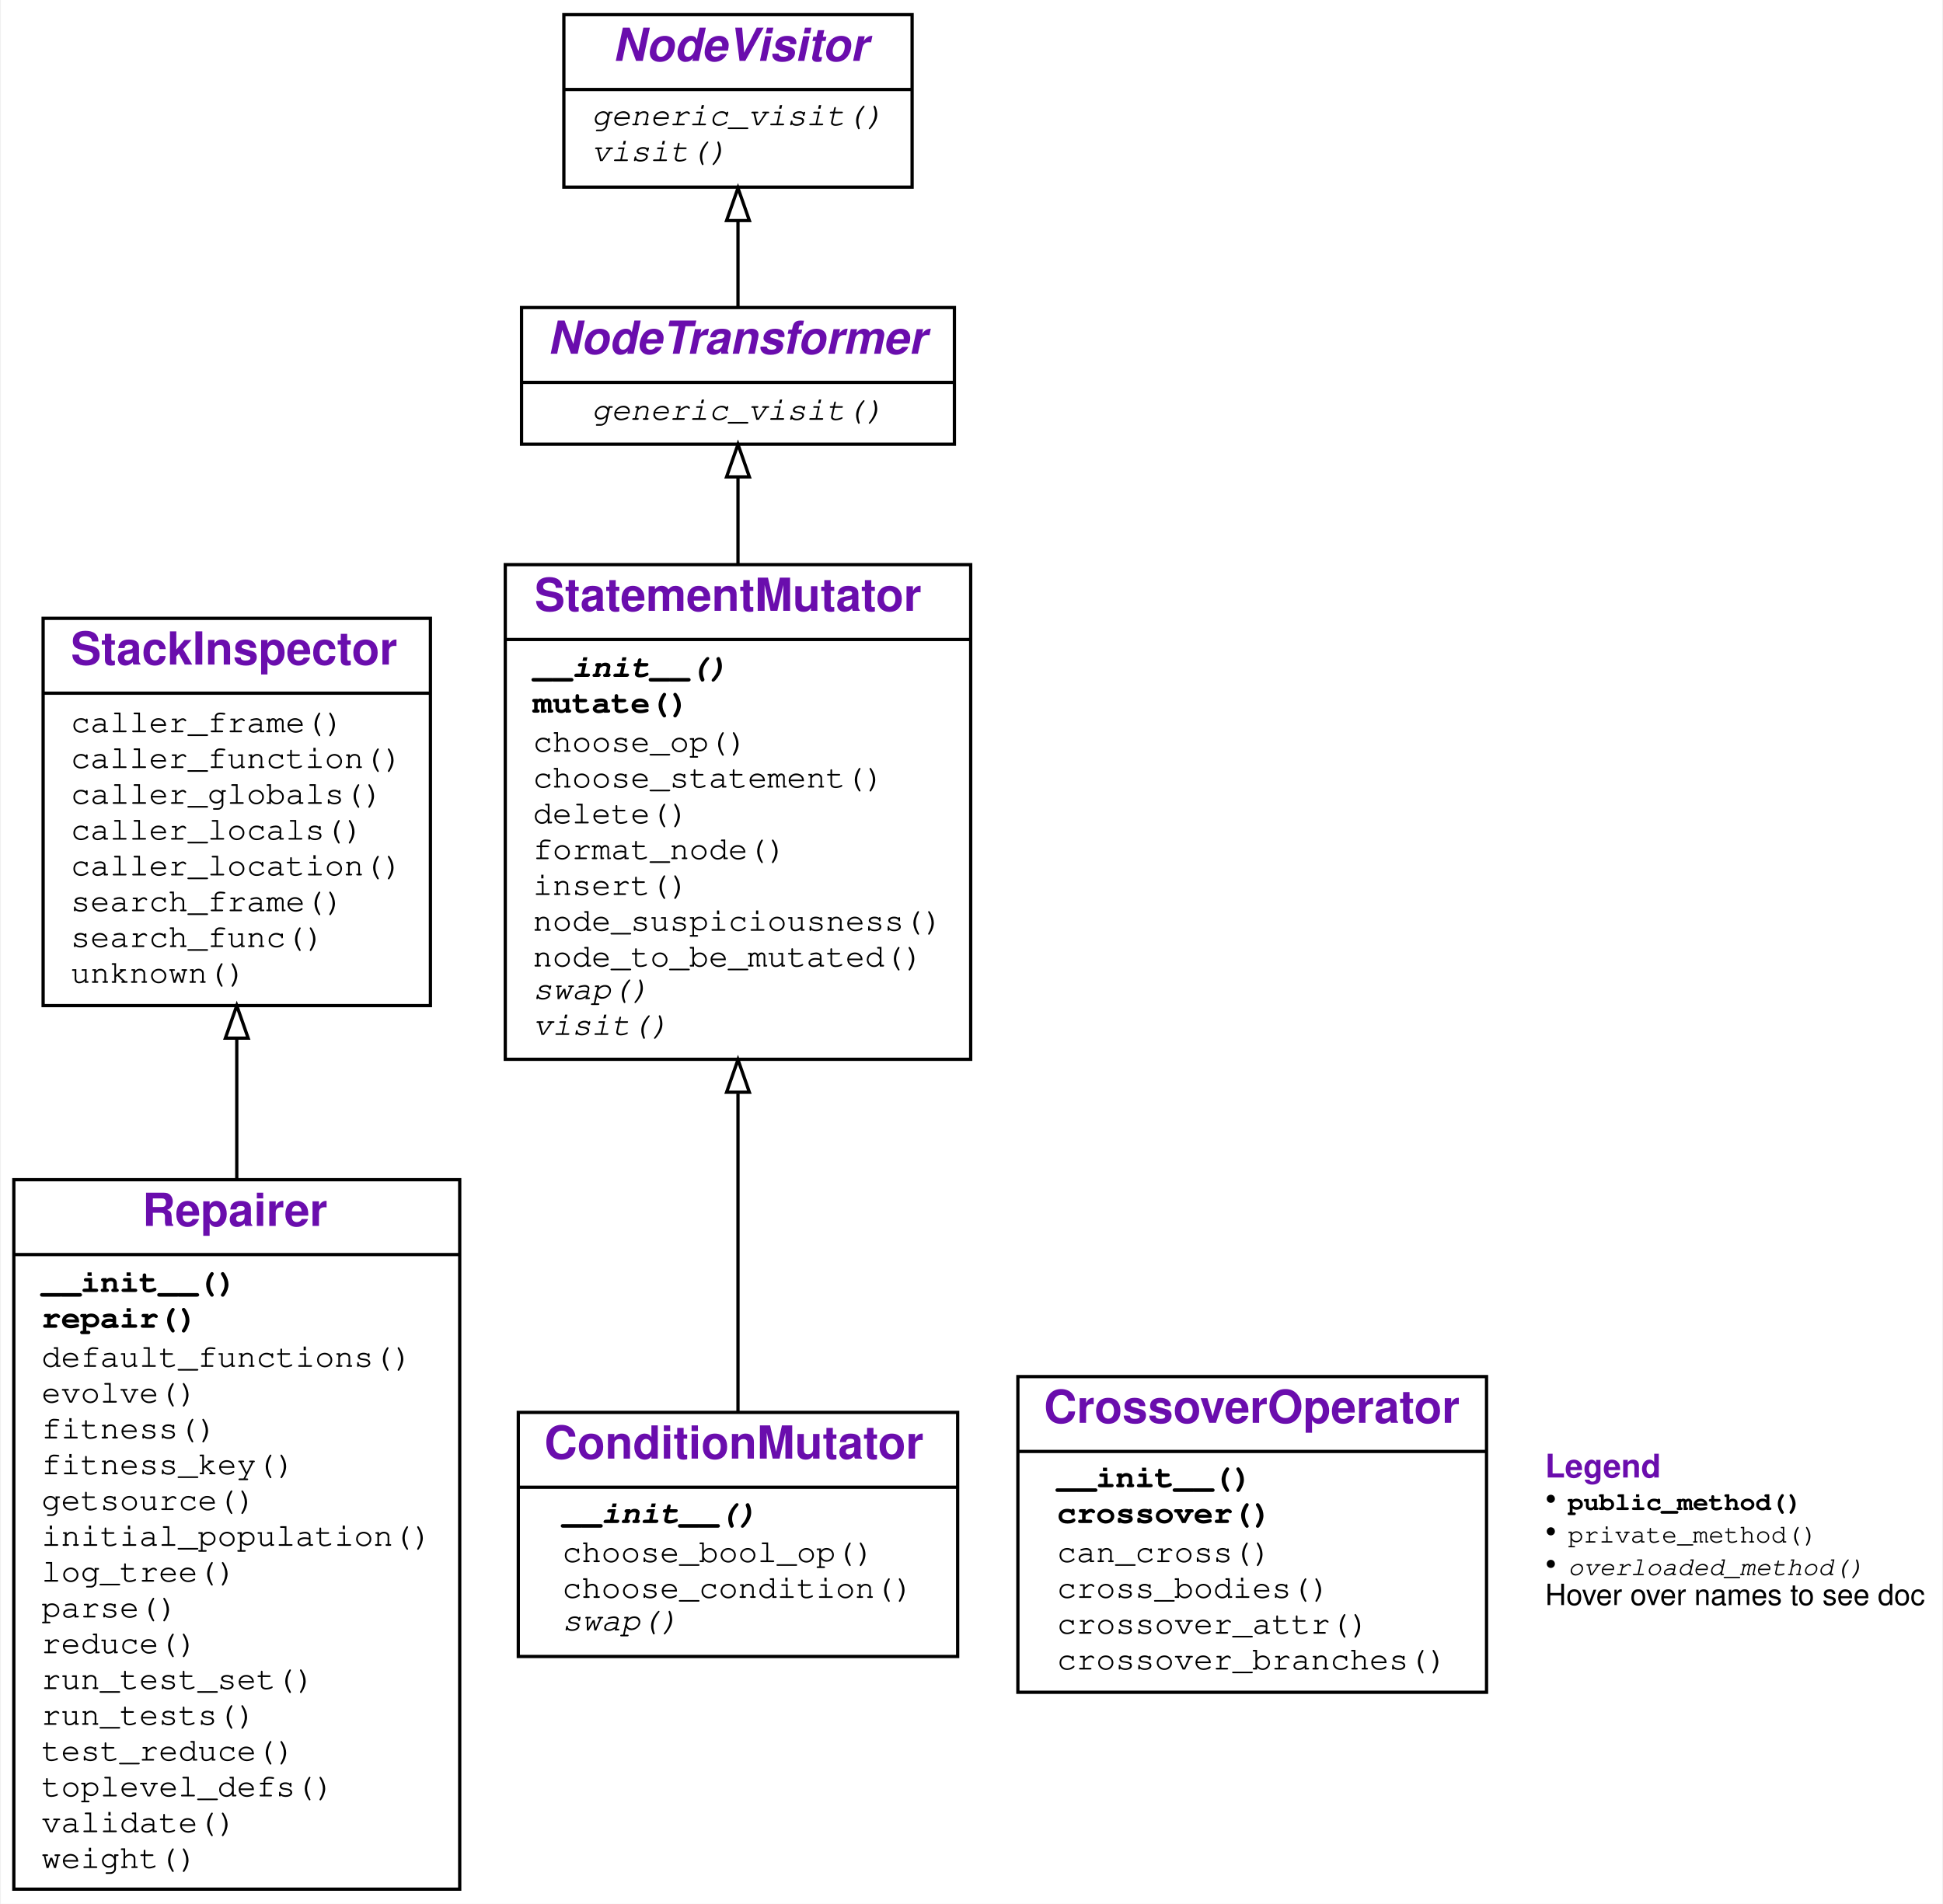
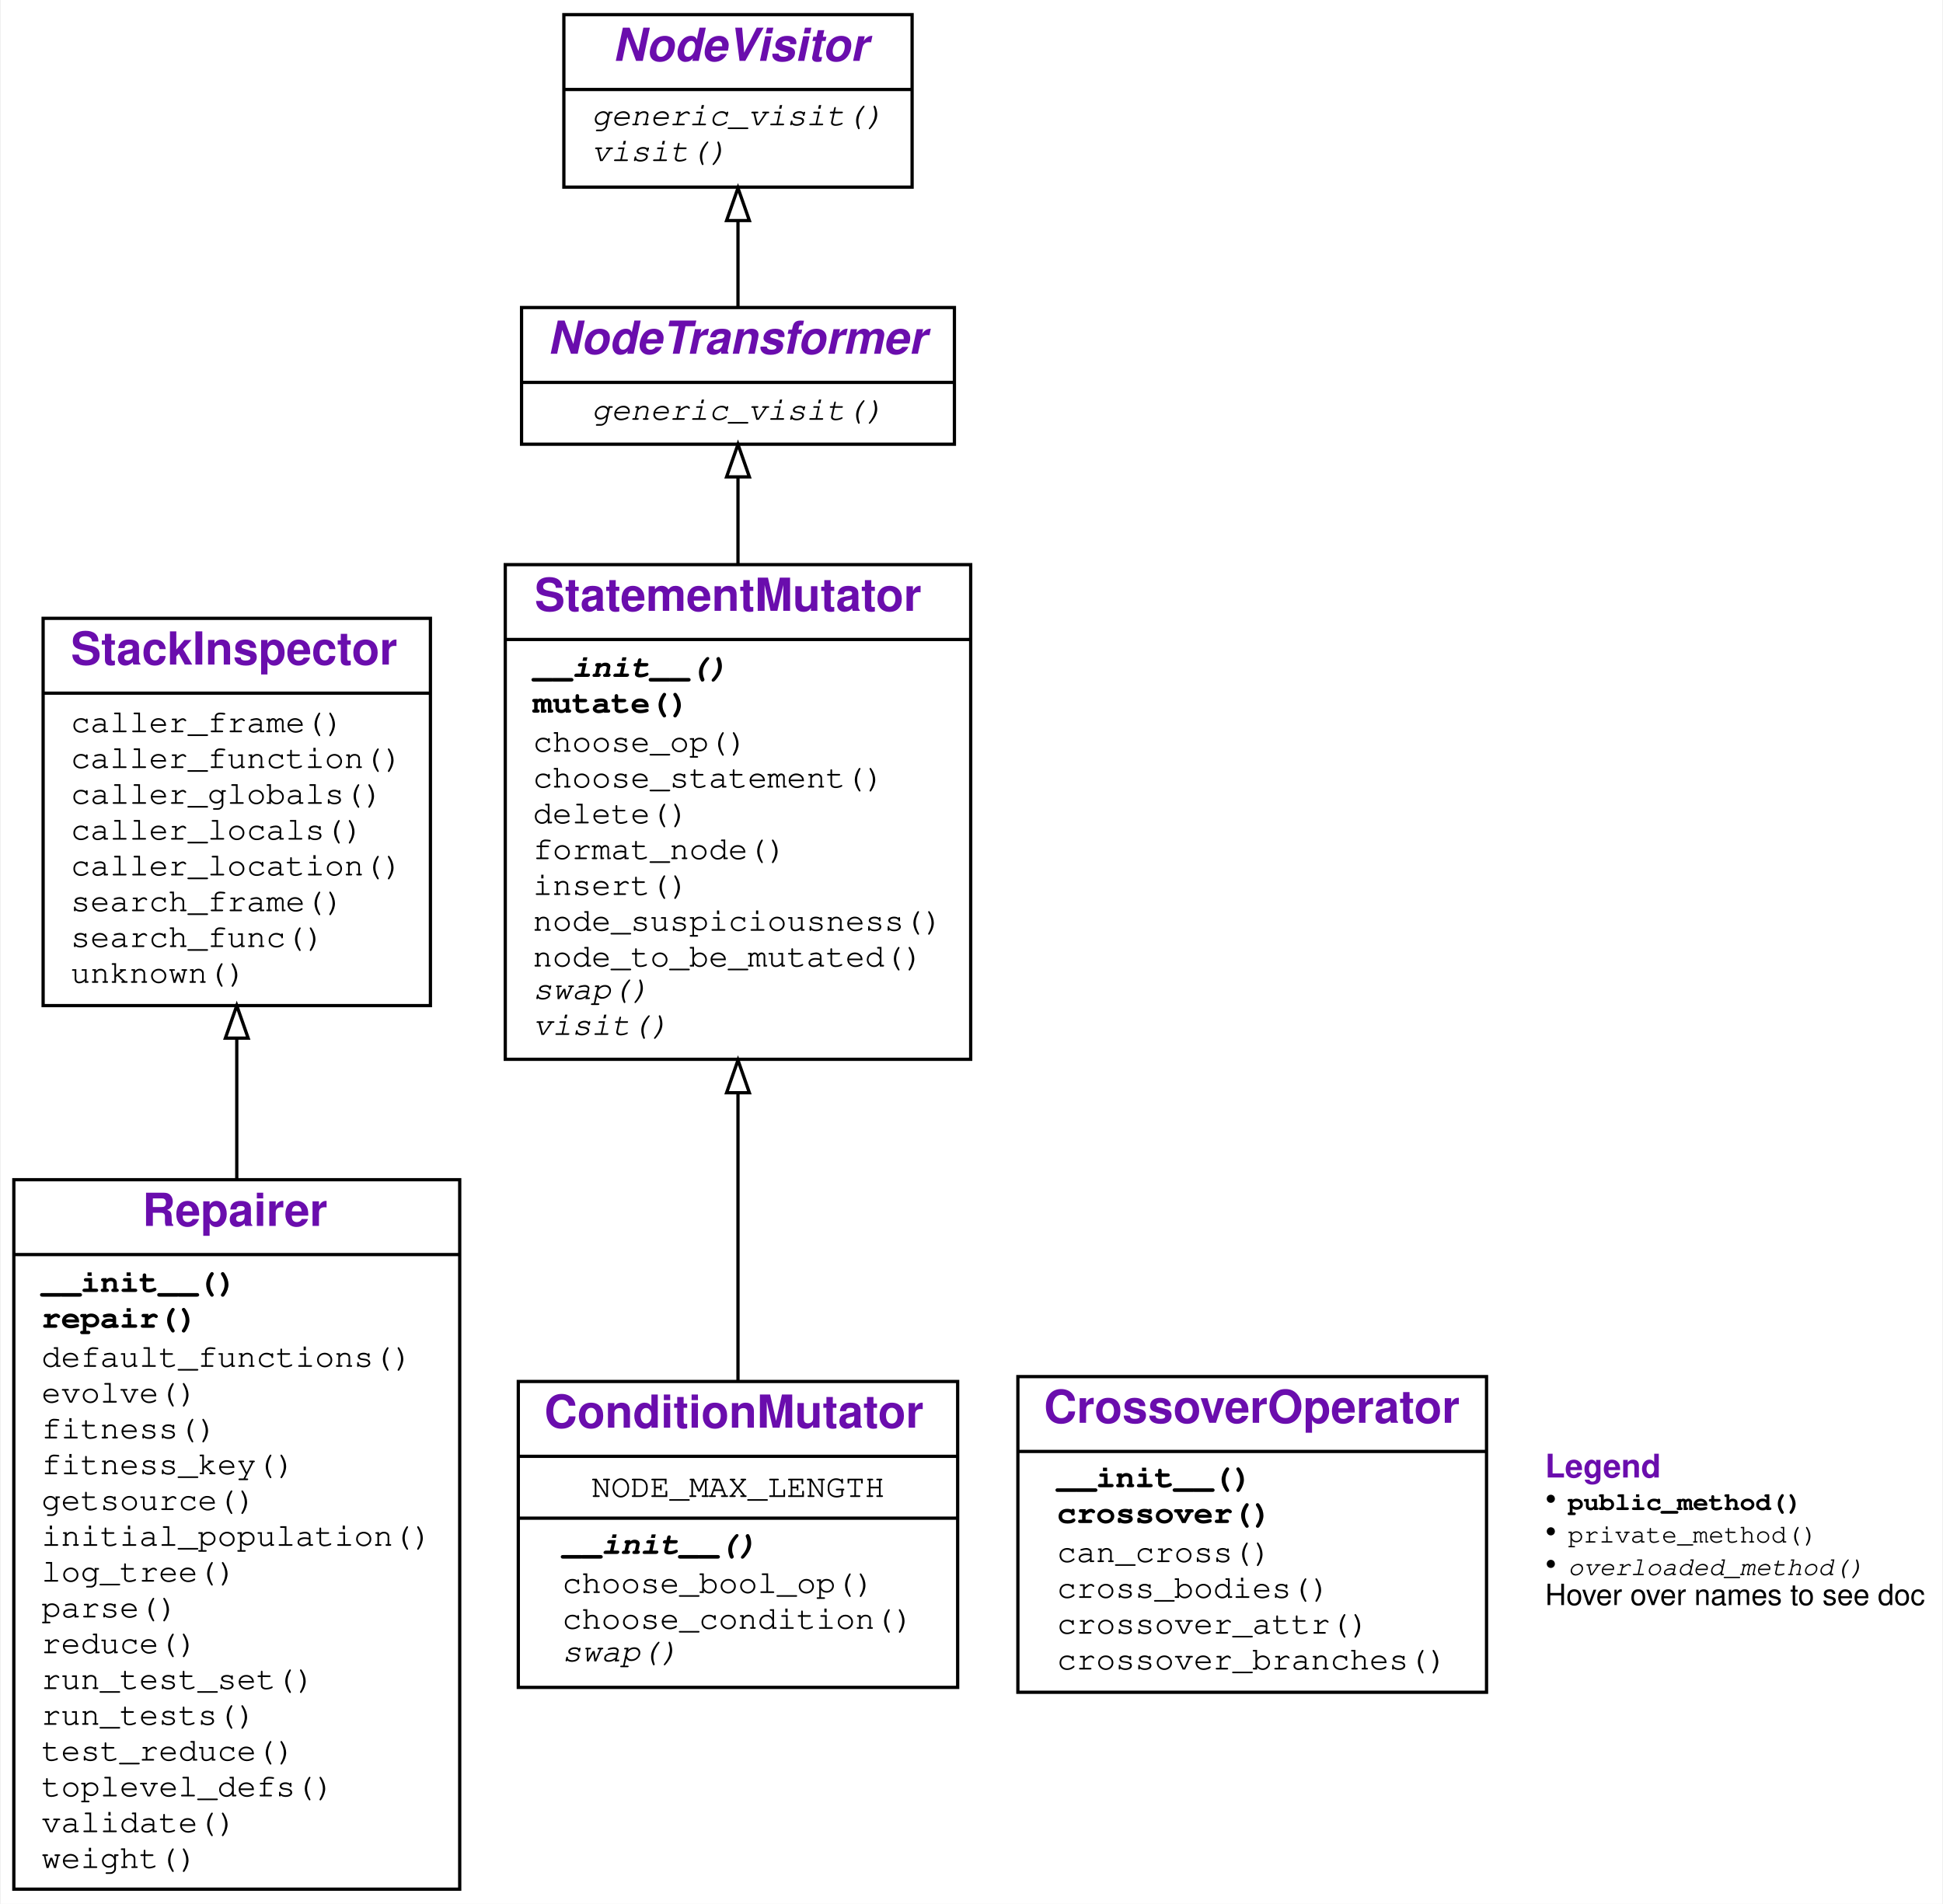
<svg xmlns="http://www.w3.org/2000/svg" xmlns:xlink="http://www.w3.org/1999/xlink" width="597pt" height="585pt" viewBox="0.00 0.00 596.50 585.00">
  <g id="graph0" class="graph" transform="scale(1 1) rotate(0) translate(4 581)">
    <g id="a_graph0">
      <a xlink:title="Repairer class hierarchy">
        <polygon fill="#ffffff" stroke="transparent" points="-4,4 -4,-581 592.5,-581 592.5,4 -4,4" />
      </a>
    </g>
    <g id="node1" class="node">
      <g id="a_node1">
        <a xlink:href="#" xlink:title="class Repairer:&#10;A class for automatic repair of Python programs">
          <polygon fill="none" stroke="#000000" points="0,-.5 0,-218.5 137,-218.5 137,-.5 0,-.5" />
          <text text-anchor="start" x="39.5" y="-204.3" font-family="Raleway, Helvetica, Arial, sans-serif" font-weight="bold" font-size="14.00" fill="#6a0dad">Repairer</text>
          <polyline fill="none" stroke="#000000" points="0,-195.5 137,-195.5 " />
          <g id="a_node1_0">
            <a xlink:href="#" xlink:title="Repairer">
              <g id="a_node1_1">
                <a xlink:href="#" xlink:title="__init__(self, debugger, targets=None, sources=None, log=False, mutator_class=&lt;class '__main__.StatementMutator'&gt;, crossover_class=&lt;class '__main__.CrossoverOperator'&gt;, reducer_class=&lt;class 'DeltaDebugger.DeltaDebugger'&gt;, globals=None):&#10;Constructor.&#10;`debugger`: a `DifferenceDebugger` to take tests and coverage from.&#10;`targets`: a list of functions/modules to be repaired.&#10;(default: the covered functions in `debugger`, except tests)&#10;`sources`: a list of functions/modules to take repairs from.&#10;(default: same as `targets`)&#10;`globals`: if given, a `globals()` dict for executing targets&#10;(default: `globals()` of caller)">
                  <text text-anchor="start" x="8.5" y="-184" font-family="'Fira Mono', 'Source Code Pro', 'Courier', monospace" font-weight="bold" font-size="10.00" fill="#000000">__init__()</text>
                </a>
              </g>
              <g id="a_node1_2">
                <a xlink:href="#" xlink:title="repair(self, population_size=40, iterations=100):&#10;Repair the function we collected test runs from.&#10;Use a population size of `population_size` and&#10;at most `iterations` iterations.&#10;Returns the AST of the repaired function.">
                  <text text-anchor="start" x="8.5" y="-173" font-family="'Fira Mono', 'Source Code Pro', 'Courier', monospace" font-weight="bold" font-size="10.00" fill="#000000">repair()</text>
                </a>
              </g>
              <g id="a_node1_3">
                <a xlink:href="#" xlink:title="default_functions(self):&#10;Return the set of functions to be repaired.&#10;Functions whose names start or end in `test` are excluded.">
                  <text text-anchor="start" x="8.5" y="-161" font-family="'Fira Mono', 'Source Code Pro', 'Courier', monospace" font-size="10.00" fill="#000000">default_functions()</text>
                </a>
              </g>
              <g id="a_node1_4">
                <a xlink:href="#" xlink:title="evolve(self, population):&#10;Evolve the candidate population by mutating and crossover.">
                  <text text-anchor="start" x="8.5" y="-150" font-family="'Fira Mono', 'Source Code Pro', 'Courier', monospace" font-size="10.00" fill="#000000">evolve()</text>
                </a>
              </g>
              <g id="a_node1_5">
                <a xlink:href="#" xlink:title="fitness(self, tree):&#10;Test `tree`, returning its fitness">
                  <text text-anchor="start" x="8.5" y="-139" font-family="'Fira Mono', 'Source Code Pro', 'Courier', monospace" font-size="10.00" fill="#000000">fitness()</text>
                </a>
              </g>
              <g id="a_node1_6">
                <a xlink:href="#" xlink:title="fitness_key(self, tree):&#10;Key to be used for sorting the population">
                  <text text-anchor="start" x="8.5" y="-128" font-family="'Fira Mono', 'Source Code Pro', 'Courier', monospace" font-size="10.00" fill="#000000">fitness_key()</text>
                </a>
              </g>
              <g id="a_node1_7">
                <a xlink:href="#" xlink:title="getsource(self, item):&#10;Get the source for `item`. Can also be a string.">
                  <text text-anchor="start" x="8.5" y="-117" font-family="'Fira Mono', 'Source Code Pro', 'Courier', monospace" font-size="10.00" fill="#000000">getsource()</text>
                </a>
              </g>
              <g id="a_node1_8">
                <a xlink:href="#" xlink:title="initial_population(self, size):&#10;Return an initial population of size `size`">
                  <text text-anchor="start" x="8.5" y="-106" font-family="'Fira Mono', 'Source Code Pro', 'Courier', monospace" font-size="10.00" fill="#000000">initial_population()</text>
                </a>
              </g>
              <g id="a_node1_9">
                <a xlink:href="#" xlink:title="log_tree(self, description, tree):&#10;Print out `tree` as source code prefixed by `description`.">
                  <text text-anchor="start" x="8.5" y="-95" font-family="'Fira Mono', 'Source Code Pro', 'Courier', monospace" font-size="10.00" fill="#000000">log_tree()</text>
                </a>
              </g>
              <g id="a_node1_10">
                <a xlink:href="#" xlink:title="parse(self, items):&#10;Read in a set of items into a single tree">
                  <text text-anchor="start" x="8.5" y="-84" font-family="'Fira Mono', 'Source Code Pro', 'Courier', monospace" font-size="10.00" fill="#000000">parse()</text>
                </a>
              </g>
              <g id="a_node1_11">
                <a xlink:href="#" xlink:title="reduce(self, tree):&#10;Simplify `tree` using delta debugging.">
                  <text text-anchor="start" x="8.5" y="-73" font-family="'Fira Mono', 'Source Code Pro', 'Courier', monospace" font-size="10.00" fill="#000000">reduce()</text>
                </a>
              </g>
              <g id="a_node1_12">
                <a xlink:href="#" xlink:title="run_test_set(self, test_set, validate=False):&#10;Run given `test_set`&#10;(`DifferenceDebugger.PASS` or `DifferenceDebugger.FAIL`).&#10;If `validate` is set, check expectations.&#10;Return number of passed tests.">
                  <text text-anchor="start" x="8.5" y="-62" font-family="'Fira Mono', 'Source Code Pro', 'Courier', monospace" font-size="10.00" fill="#000000">run_test_set()</text>
                </a>
              </g>
              <g id="a_node1_13">
                <a xlink:href="#" xlink:title="run_tests(self, validate=False):&#10;Run passing and failing tests, returning weighted fitness.">
                  <text text-anchor="start" x="8.5" y="-51" font-family="'Fira Mono', 'Source Code Pro', 'Courier', monospace" font-size="10.00" fill="#000000">run_tests()</text>
                </a>
              </g>
              <g id="a_node1_14">
                <a xlink:href="#" xlink:title="test_reduce(self, source_lines, original_fitness):&#10;Test function for delta debugging.">
                  <text text-anchor="start" x="8.5" y="-40" font-family="'Fira Mono', 'Source Code Pro', 'Courier', monospace" font-size="10.00" fill="#000000">test_reduce()</text>
                </a>
              </g>
              <g id="a_node1_15">
                <a xlink:href="#" xlink:title="toplevel_defs(self, tree):&#10;Return a list of defined functions and classes in `tree`">
                  <text text-anchor="start" x="8.5" y="-29" font-family="'Fira Mono', 'Source Code Pro', 'Courier', monospace" font-size="10.00" fill="#000000">toplevel_defs()</text>
                </a>
              </g>
              <g id="a_node1_16">
                <a xlink:href="#" xlink:title="validate(self)">
                  <text text-anchor="start" x="8.5" y="-18" font-family="'Fira Mono', 'Source Code Pro', 'Courier', monospace" font-size="10.00" fill="#000000">validate()</text>
                </a>
              </g>
              <g id="a_node1_17">
                <a xlink:href="#" xlink:title="weight(self, test_set):&#10;Return the weight of `test_set`&#10;(`DifferenceDebugger.PASS` or `DifferenceDebugger.FAIL`).">
                  <text text-anchor="start" x="8.5" y="-7" font-family="'Fira Mono', 'Source Code Pro', 'Courier', monospace" font-size="10.00" fill="#000000">weight()</text>
                </a>
              </g>
            </a>
          </g>
        </a>
      </g>
    </g>
    <g id="node2" class="node">
      <g id="a_node2">
        <a xlink:href="Slicer.ipynb" xlink:title="class StackInspector:&#10;Provide functions to inspect the stack">
          <polygon fill="none" stroke="#000000" points="9,-272 9,-391 128,-391 128,-272 9,-272" />
          <text text-anchor="start" x="17.5" y="-376.8" font-family="Raleway, Helvetica, Arial, sans-serif" font-weight="bold" font-size="14.00" fill="#6a0dad">StackInspector</text>
          <polyline fill="none" stroke="#000000" points="9,-368 128,-368 " />
          <g id="a_node2_18">
            <a xlink:href="#" xlink:title="StackInspector">
              <g id="a_node2_19">
                <a xlink:href="Slicer.ipynb" xlink:title="caller_frame(self):&#10;Return the frame of the caller.">
                  <text text-anchor="start" x="17.5" y="-356" font-family="'Fira Mono', 'Source Code Pro', 'Courier', monospace" font-size="10.00" fill="#000000">caller_frame()</text>
                </a>
              </g>
              <g id="a_node2_20">
                <a xlink:href="Slicer.ipynb" xlink:title="caller_function(self):&#10;Return the calling function">
                  <text text-anchor="start" x="17.5" y="-345" font-family="'Fira Mono', 'Source Code Pro', 'Courier', monospace" font-size="10.00" fill="#000000">caller_function()</text>
                </a>
              </g>
              <g id="a_node2_21">
                <a xlink:href="Slicer.ipynb" xlink:title="caller_globals(self):&#10;Return the globals() environment of the caller.">
                  <text text-anchor="start" x="17.5" y="-334" font-family="'Fira Mono', 'Source Code Pro', 'Courier', monospace" font-size="10.00" fill="#000000">caller_globals()</text>
                </a>
              </g>
              <g id="a_node2_22">
                <a xlink:href="Slicer.ipynb" xlink:title="caller_locals(self):&#10;Return the locals() environment of the caller.">
                  <text text-anchor="start" x="17.5" y="-323" font-family="'Fira Mono', 'Source Code Pro', 'Courier', monospace" font-size="10.00" fill="#000000">caller_locals()</text>
                </a>
              </g>
              <g id="a_node2_23">
                <a xlink:href="Slicer.ipynb" xlink:title="caller_location(self):&#10;Return the location (func, lineno) of the caller.">
                  <text text-anchor="start" x="17.5" y="-312" font-family="'Fira Mono', 'Source Code Pro', 'Courier', monospace" font-size="10.00" fill="#000000">caller_location()</text>
                </a>
              </g>
              <g id="a_node2_24">
                <a xlink:href="Slicer.ipynb" xlink:title="search_frame(self, name):&#10;Return a pair (`frame`, `item`)&#10;in which the function `name` is defined as `item`.">
                  <text text-anchor="start" x="17.5" y="-301" font-family="'Fira Mono', 'Source Code Pro', 'Courier', monospace" font-size="10.00" fill="#000000">search_frame()</text>
                </a>
              </g>
              <g id="a_node2_25">
                <a xlink:href="Slicer.ipynb" xlink:title="search_func(self, name):&#10;Search in callers for a definition of the function `name`">
                  <text text-anchor="start" x="17.5" y="-290" font-family="'Fira Mono', 'Source Code Pro', 'Courier', monospace" font-size="10.00" fill="#000000">search_func()</text>
                </a>
              </g>
              <g id="a_node2_26">
                <a xlink:href="Slicer.ipynb" xlink:title="unknown()">
                  <text text-anchor="start" x="17.5" y="-279" font-family="'Fira Mono', 'Source Code Pro', 'Courier', monospace" font-size="10.00" fill="#000000">unknown()</text>
                </a>
              </g>
            </a>
          </g>
        </a>
      </g>
    </g>
    <g id="edge1" class="edge">
      <path fill="none" stroke="#000000" d="M68.5,-218.549C68.5,-233.229 68.5,-247.954 68.5,-261.698" />
      <polygon fill="none" stroke="#000000" points="65,-261.999 68.5,-271.999 72,-261.999 65,-261.999" />
    </g>
    <g id="node3" class="node">
      <g id="a_node3">
        <a xlink:href="#" xlink:title="class ConditionMutator:&#10;Mutate conditions in an AST">
-           <polygon fill="none" stroke="#000000" points="155,-72 155,-147 290,-147 290,-72 155,-72" />
-           <text text-anchor="start" x="163" y="-132.8" font-family="Raleway, Helvetica, Arial, sans-serif" font-weight="bold" font-size="14.00" fill="#6a0dad">ConditionMutator</text>
-           <polyline fill="none" stroke="#000000" points="155,-124 290,-124 " />
+           <polygon fill="none" stroke="#000000" points="155,-62.5 155,-156.5 290,-156.5 290,-62.5 155,-62.5" />
+           <text text-anchor="start" x="163" y="-142.3" font-family="Raleway, Helvetica, Arial, sans-serif" font-weight="bold" font-size="14.00" fill="#6a0dad">ConditionMutator</text>
+           <polyline fill="none" stroke="#000000" points="155,-133.5 290,-133.5 " />
          <g id="a_node3_27">
            <a xlink:href="#" xlink:title="ConditionMutator">
-               <g id="a_node3_28">
+               <text text-anchor="start" x="177.5" y="-121" font-family="'Fira Mono', 'Source Code Pro', 'Courier', monospace" font-size="10.00" fill="#000000">NODE_MAX_LENGTH</text>
+             </a>
+           </g>
+           <polyline fill="none" stroke="#000000" points="155,-114.5 290,-114.5 " />
+           <g id="a_node3_28">
+             <a xlink:href="#" xlink:title="ConditionMutator">
+               <g id="a_node3_29">
                <a xlink:href="#" xlink:title="__init__(self, *args, **kwargs):&#10;Constructor. Arguments are as with `StatementMutator` constructor.">
-                   <text text-anchor="start" x="168.5" y="-113" font-family="'Fira Mono', 'Source Code Pro', 'Courier', monospace" font-weight="bold" font-style="italic" font-size="10.00" fill="#000000">__init__()</text>
-                 </a>
-               </g>
-               <g id="a_node3_29">
+                   <text text-anchor="start" x="168.5" y="-103.5" font-family="'Fira Mono', 'Source Code Pro', 'Courier', monospace" font-weight="bold" font-style="italic" font-size="10.00" fill="#000000">__init__()</text>
+                 </a>
+               </g>
+               <g id="a_node3_30">
                <a xlink:href="#" xlink:title="choose_bool_op(self)">
-                   <text text-anchor="start" x="168.5" y="-101" font-family="'Fira Mono', 'Source Code Pro', 'Courier', monospace" font-size="10.00" fill="#000000">choose_bool_op()</text>
-                 </a>
-               </g>
-               <g id="a_node3_30">
+                   <text text-anchor="start" x="168.5" y="-91.5" font-family="'Fira Mono', 'Source Code Pro', 'Courier', monospace" font-size="10.00" fill="#000000">choose_bool_op()</text>
+                 </a>
+               </g>
+               <g id="a_node3_31">
                <a xlink:href="#" xlink:title="choose_condition(self):&#10;Return a random condition from source.">
-                   <text text-anchor="start" x="168.5" y="-90" font-family="'Fira Mono', 'Source Code Pro', 'Courier', monospace" font-size="10.00" fill="#000000">choose_condition()</text>
-                 </a>
-               </g>
-               <g id="a_node3_31">
+                   <text text-anchor="start" x="168.5" y="-80.5" font-family="'Fira Mono', 'Source Code Pro', 'Courier', monospace" font-size="10.00" fill="#000000">choose_condition()</text>
+                 </a>
+               </g>
+               <g id="a_node3_32">
                <a xlink:href="#" xlink:title="swap(self, node):&#10;Replace `node` condition by a condition from `source`">
-                   <text text-anchor="start" x="168.5" y="-80" font-family="'Fira Mono', 'Source Code Pro', 'Courier', monospace" font-style="italic" font-size="10.00" fill="#000000">swap()</text>
+                   <text text-anchor="start" x="168.5" y="-70.5" font-family="'Fira Mono', 'Source Code Pro', 'Courier', monospace" font-style="italic" font-size="10.00" fill="#000000">swap()</text>
                </a>
              </g>
            </a>
          </g>
        </a>
      </g>
    </g>
    <g id="node4" class="node">
      <g id="a_node4">
        <a xlink:href="#" xlink:title="class StatementMutator:&#10;Mutate statements in an AST for automated repair.">
          <polygon fill="none" stroke="#000000" points="151,-255.5 151,-407.5 294,-407.5 294,-255.5 151,-255.5" />
          <text text-anchor="start" x="160" y="-393.3" font-family="Raleway, Helvetica, Arial, sans-serif" font-weight="bold" font-size="14.00" fill="#6a0dad">StatementMutator</text>
          <polyline fill="none" stroke="#000000" points="151,-384.5 294,-384.5 " />
-           <g id="a_node4_32">
+           <g id="a_node4_33">
            <a xlink:href="#" xlink:title="StatementMutator">
-               <g id="a_node4_33">
+               <g id="a_node4_34">
                <a xlink:href="#" xlink:title="__init__(self, suspiciousness_func=None, source=None, log=False):&#10;Constructor.&#10;`suspiciousness_func` is a function that takes a location&#10;(function, line_number) and returns a suspiciousness value&#10;between 0 and 1.0. If not given, all locations get the&#10;same suspiciousness of 1.0.&#10;`source` is a list of statements to choose from.">
                  <text text-anchor="start" x="159.5" y="-373" font-family="'Fira Mono', 'Source Code Pro', 'Courier', monospace" font-weight="bold" font-style="italic" font-size="10.00" fill="#000000">__init__()</text>
                </a>
              </g>
-               <g id="a_node4_34">
+               <g id="a_node4_35">
                <a xlink:href="#" xlink:title="mutate(self, tree):&#10;Mutate the given AST `tree` in place. Return mutated tree.">
                  <text text-anchor="start" x="159.5" y="-362" font-family="'Fira Mono', 'Source Code Pro', 'Courier', monospace" font-weight="bold" font-size="10.00" fill="#000000">mutate()</text>
                </a>
              </g>
-               <g id="a_node4_35">
+               <g id="a_node4_36">
                <a xlink:href="#" xlink:title="choose_op(self)">
                  <text text-anchor="start" x="159.5" y="-350" font-family="'Fira Mono', 'Source Code Pro', 'Courier', monospace" font-size="10.00" fill="#000000">choose_op()</text>
                </a>
              </g>
-               <g id="a_node4_36">
+               <g id="a_node4_37">
                <a xlink:href="#" xlink:title="choose_statement(self)">
                  <text text-anchor="start" x="159.5" y="-339" font-family="'Fira Mono', 'Source Code Pro', 'Courier', monospace" font-size="10.00" fill="#000000">choose_statement()</text>
                </a>
              </g>
-               <g id="a_node4_37">
+               <g id="a_node4_38">
                <a xlink:href="#" xlink:title="delete(self, node):&#10;Delete `node`.">
                  <text text-anchor="start" x="159.5" y="-328" font-family="'Fira Mono', 'Source Code Pro', 'Courier', monospace" font-size="10.00" fill="#000000">delete()</text>
                </a>
              </g>
-               <g id="a_node4_38">
+               <g id="a_node4_39">
                <a xlink:href="#" xlink:title="format_node(self, node):&#10;Return a string representation for `node`.">
                  <text text-anchor="start" x="159.5" y="-317" font-family="'Fira Mono', 'Source Code Pro', 'Courier', monospace" font-size="10.00" fill="#000000">format_node()</text>
                </a>
              </g>
-               <g id="a_node4_39">
+               <g id="a_node4_40">
                <a xlink:href="#" xlink:title="insert(self, node):&#10;Insert a random node from `source` after `node`">
                  <text text-anchor="start" x="159.5" y="-306" font-family="'Fira Mono', 'Source Code Pro', 'Courier', monospace" font-size="10.00" fill="#000000">insert()</text>
                </a>
              </g>
-               <g id="a_node4_40">
+               <g id="a_node4_41">
                <a xlink:href="#" xlink:title="node_suspiciousness(self, stmt, func_name)">
                  <text text-anchor="start" x="159.5" y="-295" font-family="'Fira Mono', 'Source Code Pro', 'Courier', monospace" font-size="10.00" fill="#000000">node_suspiciousness()</text>
                </a>
              </g>
-               <g id="a_node4_41">
+               <g id="a_node4_42">
                <a xlink:href="#" xlink:title="node_to_be_mutated(self, tree)">
                  <text text-anchor="start" x="159.5" y="-284" font-family="'Fira Mono', 'Source Code Pro', 'Courier', monospace" font-size="10.00" fill="#000000">node_to_be_mutated()</text>
                </a>
              </g>
-               <g id="a_node4_42">
+               <g id="a_node4_43">
                <a xlink:href="#" xlink:title="swap(self, node):&#10;Replace `node` with a random node from `source`">
                  <text text-anchor="start" x="159.5" y="-274" font-family="'Fira Mono', 'Source Code Pro', 'Courier', monospace" font-style="italic" font-size="10.00" fill="#000000">swap()</text>
                </a>
              </g>
-               <g id="a_node4_43">
+               <g id="a_node4_44">
                <a xlink:href="#" xlink:title="visit(self, node):&#10;Visit a node.">
                  <text text-anchor="start" x="159.5" y="-263" font-family="'Fira Mono', 'Source Code Pro', 'Courier', monospace" font-style="italic" font-size="10.00" fill="#000000">visit()</text>
                </a>
              </g>
            </a>
          </g>
        </a>
      </g>
    </g>
    <g id="edge2" class="edge">
-       <path fill="none" stroke="#000000" d="M222.5,-147.159C222.5,-173.953 222.5,-211.067 222.5,-244.974" />
-       <polygon fill="none" stroke="#000000" points="219,-245.379 222.5,-255.379 226,-245.379 219,-245.379" />
+       <path fill="none" stroke="#000000" d="M222.5,-156.581C222.5,-182.309 222.5,-214.989 222.5,-245.12" />
+       <polygon fill="none" stroke="#000000" points="219,-245.226 222.5,-255.226 226,-245.226 219,-245.226" />
    </g>
    <g id="node5" class="node">
      <g id="a_node5">
        <a xlink:href="ast.ipynb" xlink:title="class NodeTransformer:&#10;A :class:`NodeVisitor` subclass that walks the abstract syntax tree and&#10;allows modification of nodes.&#10;&#10;The `NodeTransformer` will walk the AST and use the return value of the&#10;visitor methods to replace or remove the old node.  If the return value of&#10;the visitor method is ``None``, the node will be removed from its location,&#10;otherwise it is replaced with the return value.  The return value may be the&#10;original node in which case no replacement takes place.&#10;&#10;Here is an example transformer that rewrites all occurrences of name lookups&#10;(``foo``) to ``data['foo']``::&#10;&#10;class RewriteName(NodeTransformer):&#10;&#10;def visit_Name(self, node):&#10;return copy_location(Subscript(&#10;value=Name(id='data', ctx=Load()),&#10;slice=Index(value=Str(s=node.id)),&#10;ctx=node.ctx&#10;), node)&#10;&#10;Keep in mind that if the node you're operating on has child nodes you must&#10;either transform the child nodes yourself or call the :meth:`generic_visit`&#10;method for the node first.&#10;&#10;For nodes that were part of a collection of statements (that applies to all&#10;statement nodes), the visitor may also return a list of nodes rather than&#10;just a single node.&#10;&#10;Usually you use the transformer like this::&#10;&#10;node = YourTransformer().visit(node)">
          <polygon fill="none" stroke="#000000" points="156,-444.5 156,-486.5 289,-486.5 289,-444.5 156,-444.5" />
          <text text-anchor="start" x="164" y="-472.3" font-family="Raleway, Helvetica, Arial, sans-serif" font-weight="bold" font-style="italic" font-size="14.00" fill="#6a0dad">NodeTransformer</text>
          <polyline fill="none" stroke="#000000" points="156,-463.5 289,-463.5 " />
-           <g id="a_node5_44">
+           <g id="a_node5_45">
            <a xlink:href="#" xlink:title="NodeTransformer">
-               <g id="a_node5_45">
+               <g id="a_node5_46">
                <a xlink:href="ast.ipynb" xlink:title="generic_visit(self, node):&#10;Called if no explicit visitor function exists for a node.">
                  <text text-anchor="start" x="177.5" y="-452" font-family="'Fira Mono', 'Source Code Pro', 'Courier', monospace" font-style="italic" font-size="10.00" fill="#000000">generic_visit()</text>
                </a>
              </g>
            </a>
          </g>
        </a>
      </g>
    </g>
    <g id="edge3" class="edge">
      <path fill="none" stroke="#000000" d="M222.5,-407.505C222.5,-416.952 222.5,-426.155 222.5,-434.346" />
      <polygon fill="none" stroke="#000000" points="219,-434.465 222.5,-444.465 226,-434.465 219,-434.465" />
    </g>
    <g id="node6" class="node">
      <g id="a_node6">
        <a xlink:href="ast.ipynb" xlink:title="class NodeVisitor:&#10;A node visitor base class that walks the abstract syntax tree and calls a&#10;visitor function for every node found.  This function may return a value&#10;which is forwarded by the `visit` method.&#10;&#10;This class is meant to be subclassed, with the subclass adding visitor&#10;methods.&#10;&#10;Per default the visitor functions for the nodes are ``'visit_'`` +&#10;class name of the node.  So a `TryFinally` node visit function would&#10;be `visit_TryFinally`.  This behavior can be changed by overriding&#10;the `visit` method.  If no visitor function exists for a node&#10;(return value `None`) the `generic_visit` visitor is used instead.&#10;&#10;Don't use the `NodeVisitor` if you want to apply changes to nodes during&#10;traversing.  For this a special visitor exists (`NodeTransformer`) that&#10;allows modifications.">
          <polygon fill="none" stroke="#000000" points="169,-523.5 169,-576.5 276,-576.5 276,-523.5 169,-523.5" />
          <text text-anchor="start" x="184" y="-562.3" font-family="Raleway, Helvetica, Arial, sans-serif" font-weight="bold" font-style="italic" font-size="14.00" fill="#6a0dad">NodeVisitor</text>
          <polyline fill="none" stroke="#000000" points="169,-553.5 276,-553.5 " />
-           <g id="a_node6_46">
+           <g id="a_node6_47">
            <a xlink:href="#" xlink:title="NodeVisitor">
-               <g id="a_node6_47">
+               <g id="a_node6_48">
                <a xlink:href="ast.ipynb" xlink:title="generic_visit(self, node):&#10;Called if no explicit visitor function exists for a node.">
                  <text text-anchor="start" x="177.5" y="-542.5" font-family="'Fira Mono', 'Source Code Pro', 'Courier', monospace" font-style="italic" font-size="10.00" fill="#000000">generic_visit()</text>
                </a>
              </g>
-               <g id="a_node6_48">
+               <g id="a_node6_49">
                <a xlink:href="ast.ipynb" xlink:title="visit(self, node):&#10;Visit a node.">
                  <text text-anchor="start" x="177.5" y="-531.5" font-family="'Fira Mono', 'Source Code Pro', 'Courier', monospace" font-style="italic" font-size="10.00" fill="#000000">visit()</text>
                </a>
              </g>
            </a>
          </g>
        </a>
      </g>
    </g>
    <g id="edge4" class="edge">
      <path fill="none" stroke="#000000" d="M222.5,-486.823C222.5,-494.765 222.5,-504.026 222.5,-512.971" />
      <polygon fill="none" stroke="#000000" points="219,-513.227 222.5,-523.227 226,-513.227 219,-513.227" />
    </g>
    <g id="node7" class="node">
      <g id="a_node7">
        <a xlink:href="#" xlink:title="class CrossoverOperator:&#10;A class for performing statement crossover of Python programs">
          <polygon fill="none" stroke="#000000" points="308.5,-61 308.5,-158 452.5,-158 452.5,-61 308.5,-61" />
          <text text-anchor="start" x="316.5" y="-143.8" font-family="Raleway, Helvetica, Arial, sans-serif" font-weight="bold" font-size="14.00" fill="#6a0dad">CrossoverOperator</text>
          <polyline fill="none" stroke="#000000" points="308.5,-135 452.5,-135 " />
-           <g id="a_node7_49">
+           <g id="a_node7_50">
            <a xlink:href="#" xlink:title="CrossoverOperator">
-               <g id="a_node7_50">
+               <g id="a_node7_51">
                <a xlink:href="#" xlink:title="__init__(self, log=False):&#10;Constructor. If `log` is set, turn on logging.">
                  <text text-anchor="start" x="320.5" y="-124" font-family="'Fira Mono', 'Source Code Pro', 'Courier', monospace" font-weight="bold" font-size="10.00" fill="#000000">__init__()</text>
                </a>
              </g>
-               <g id="a_node7_51">
+               <g id="a_node7_52">
                <a xlink:href="#" xlink:title="crossover(self, t1, t2):&#10;Do a crossover of ASTs `t1` and `t2`.&#10;Raises `CrossoverError` if no crossover is found.">
                  <text text-anchor="start" x="320.5" y="-113" font-family="'Fira Mono', 'Source Code Pro', 'Courier', monospace" font-weight="bold" font-size="10.00" fill="#000000">crossover()</text>
                </a>
              </g>
-               <g id="a_node7_52">
+               <g id="a_node7_53">
                <a xlink:href="#" xlink:title="can_cross(self, tree, body_attr='body')">
                  <text text-anchor="start" x="320.5" y="-101" font-family="'Fira Mono', 'Source Code Pro', 'Courier', monospace" font-size="10.00" fill="#000000">can_cross()</text>
                </a>
              </g>
-               <g id="a_node7_53">
+               <g id="a_node7_54">
                <a xlink:href="#" xlink:title="cross_bodies(self, body_1, body_2):&#10;CrossoverOperator the statement lists `body_1` x `body_2`.&#10;Return new lists.">
                  <text text-anchor="start" x="320.5" y="-90" font-family="'Fira Mono', 'Source Code Pro', 'Courier', monospace" font-size="10.00" fill="#000000">cross_bodies()</text>
                </a>
              </g>
-               <g id="a_node7_54">
+               <g id="a_node7_55">
                <a xlink:href="#" xlink:title="crossover_attr(self, t1, t2, body_attr):&#10;CrossoverOperator the bodies `body_attr` of two trees `t1` and `t2`.&#10;Return True if successful.">
                  <text text-anchor="start" x="320.5" y="-79" font-family="'Fira Mono', 'Source Code Pro', 'Courier', monospace" font-size="10.00" fill="#000000">crossover_attr()</text>
                </a>
              </g>
-               <g id="a_node7_55">
+               <g id="a_node7_56">
                <a xlink:href="#" xlink:title="crossover_branches(self, t1, t2):&#10;Special case:&#10;`t1` = `if P: S1 else: S2` x `t2` = `if P': S1' else: S2'`&#10;becomes&#10;`t1` = `if P: S2' else: S1'` and `t2` = `if P': S2 else: S1`&#10;Returns True if successful.">
                  <text text-anchor="start" x="320.5" y="-68" font-family="'Fira Mono', 'Source Code Pro', 'Courier', monospace" font-size="10.00" fill="#000000">crossover_branches()</text>
                </a>
              </g>
            </a>
          </g>
        </a>
      </g>
    </g>
    <g id="node8" class="node">
      <text text-anchor="start" x="470.5" y="-127" font-family="Raleway, Helvetica, Arial, sans-serif" font-weight="bold" font-size="10.00" fill="#6a0dad">Legend</text>
      <text text-anchor="start" x="470.5" y="-117" font-family="Raleway, Helvetica, Arial, sans-serif" font-size="10.00" fill="#000000">• </text>
      <text text-anchor="start" x="477.5" y="-117" font-family="'Fira Mono', 'Source Code Pro', 'Courier', monospace" font-weight="bold" font-size="8.00" fill="#000000">public_method()</text>
      <text text-anchor="start" x="470.5" y="-107" font-family="Raleway, Helvetica, Arial, sans-serif" font-size="10.00" fill="#000000">• </text>
      <text text-anchor="start" x="477.5" y="-107" font-family="'Fira Mono', 'Source Code Pro', 'Courier', monospace" font-size="8.00" fill="#000000">private_method()</text>
      <text text-anchor="start" x="470.5" y="-97" font-family="Raleway, Helvetica, Arial, sans-serif" font-size="10.00" fill="#000000">• </text>
      <text text-anchor="start" x="477.5" y="-97" font-family="'Fira Mono', 'Source Code Pro', 'Courier', monospace" font-style="italic" font-size="8.00" fill="#000000">overloaded_method()</text>
      <text text-anchor="start" x="470.5" y="-87.8" font-family="Helvetica,sans-Serif" font-size="9.00" fill="#000000">Hover over names to see doc</text>
    </g>
  </g>
</svg>
